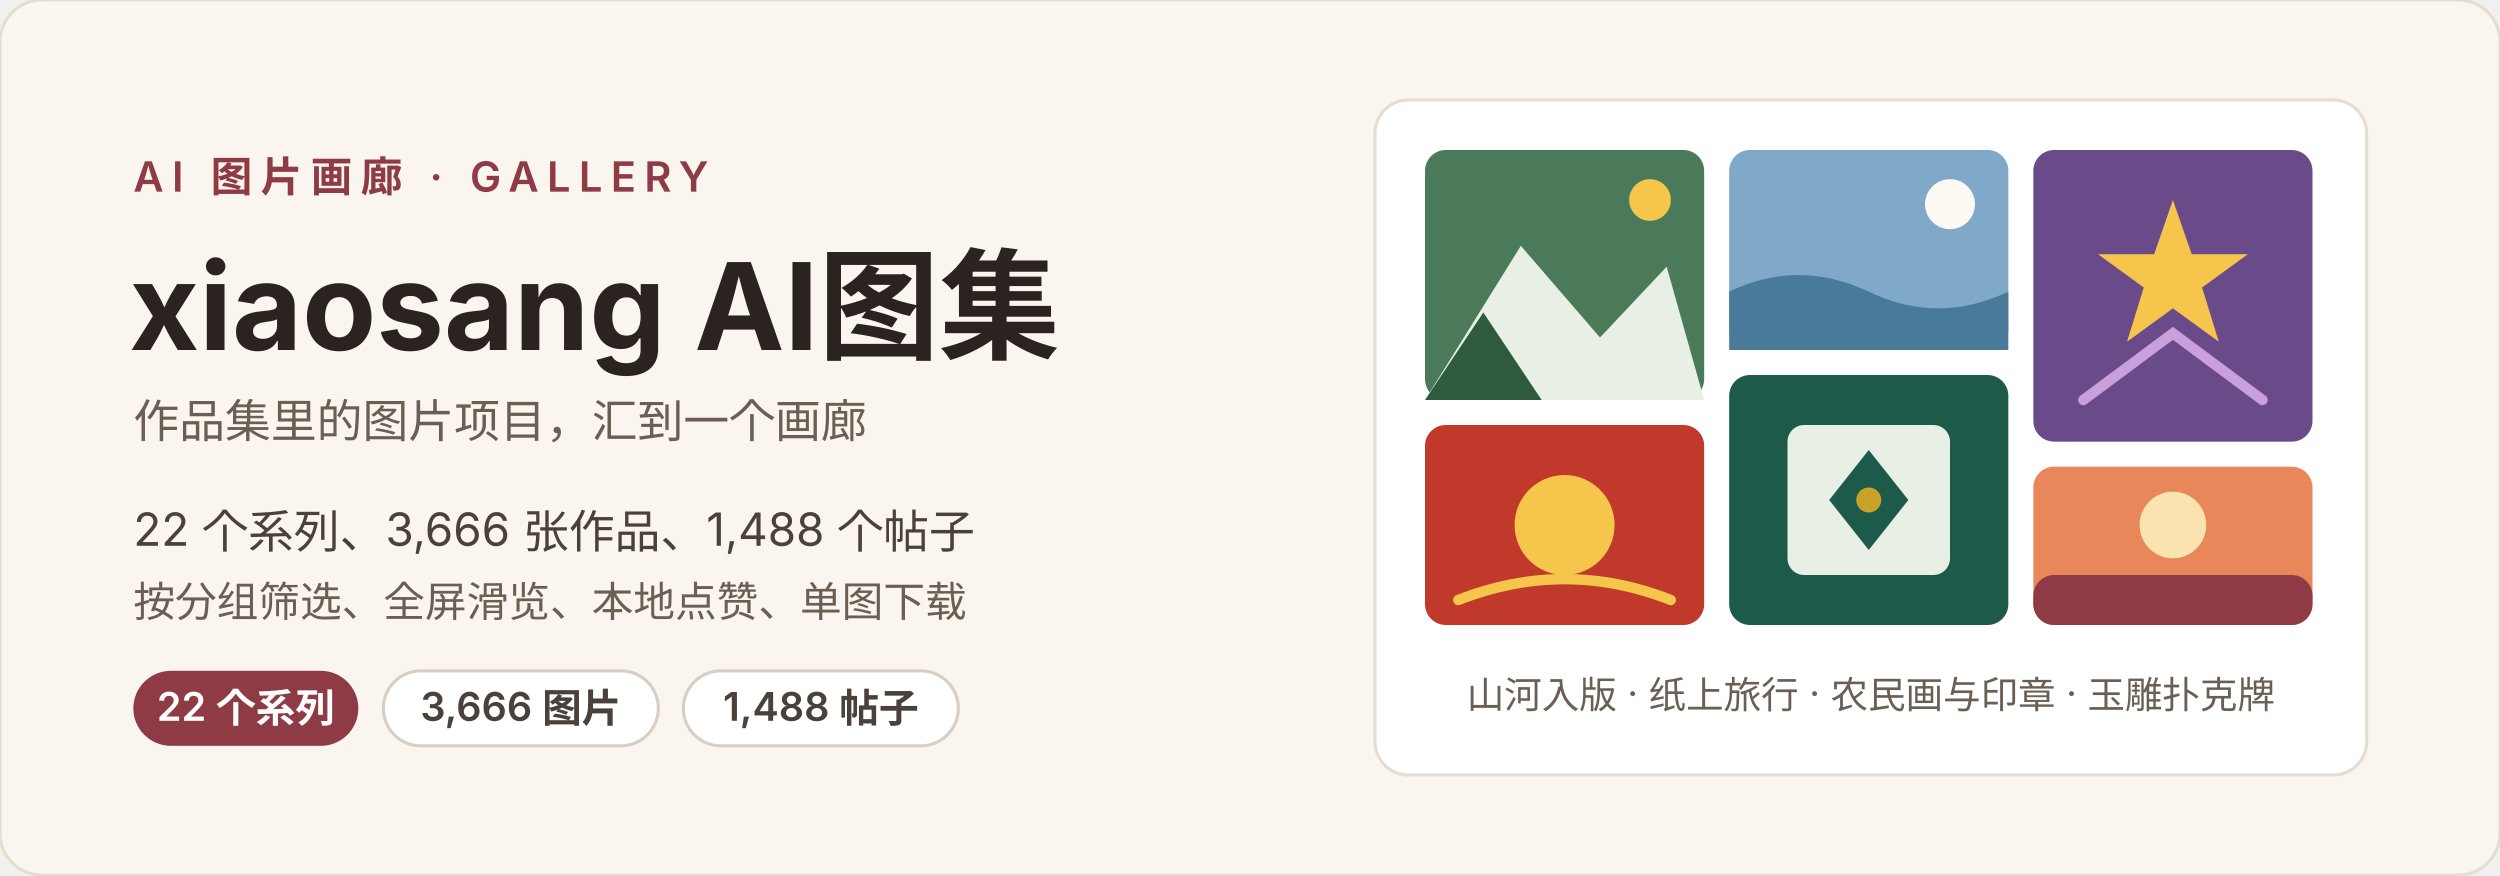
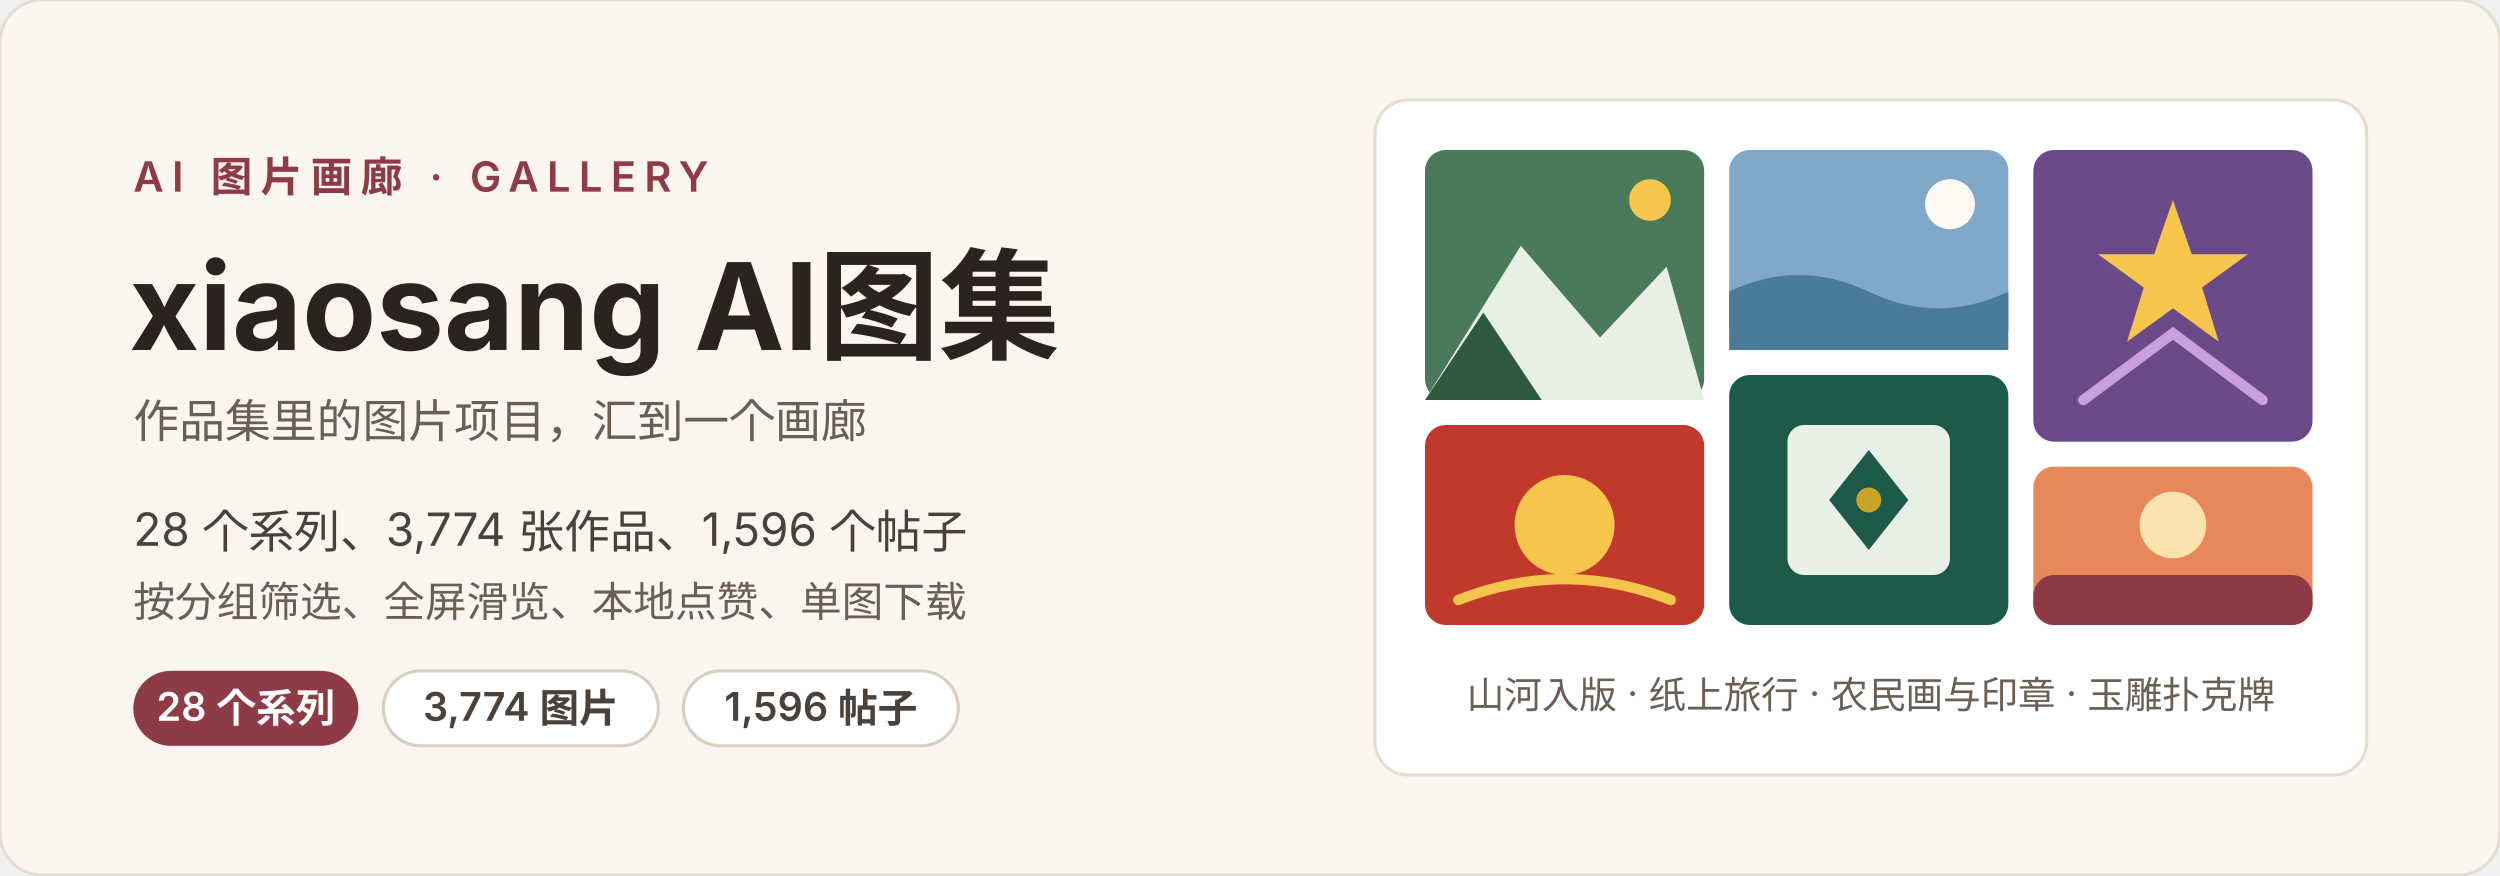
- <svg xmlns="http://www.w3.org/2000/svg" viewBox="0 0 1200 420" width="1200" height="420" role="img" aria-label="xiaosang AI图集 — 22 个系列、3,666 张作品、1,488 个帖子汇于一处">
+ <svg xmlns="http://www.w3.org/2000/svg" viewBox="0 0 1200 420" width="1200" height="420" role="img" aria-label="xiaosang AI图集 — 28 个系列、3,774 张作品、1,596 个帖子汇于一处">
  <rect width="1200" height="420" rx="20" fill="#FAF6EF" />
  <rect width="1200" height="420" rx="20" fill="none" stroke="#E5DDD0" stroke-width="1.5" />
  <text x="64" y="92" font-family="-apple-system, 'PingFang SC', 'Microsoft YaHei', sans-serif" font-size="20" font-weight="600" letter-spacing="4" fill="#8E3B46">AI 图片画廊 · GALLERY</text>
  <text x="62" y="168" font-family="-apple-system, 'PingFang SC', 'Microsoft YaHei', sans-serif" font-size="58" font-weight="700" fill="#2B2320">xiaosang AI图集</text>
  <text x="64" y="210" font-family="-apple-system, 'PingFang SC', 'Microsoft YaHei', sans-serif" font-size="22" fill="#6B5F54">作品集里的图片项目，汇到一个画廊</text>
-   <text x="64" y="262" font-family="-apple-system, 'PingFang SC', 'Microsoft YaHei', sans-serif" font-size="22" fill="#4A423A">22 个系列、3,666 张作品、1,488 个帖子</text>
+   <text x="64" y="262" font-family="-apple-system, 'PingFang SC', 'Microsoft YaHei', sans-serif" font-size="22" fill="#4A423A">28 个系列、3,774 张作品、1,596 个帖子</text>
  <text x="64" y="296" font-family="-apple-system, 'PingFang SC', 'Microsoft YaHei', sans-serif" font-size="20" fill="#6B5F54">按分组筛选、全屏滑览、本地点赞、单图下载</text>
  <g font-family="-apple-system, 'PingFang SC', 'Microsoft YaHei', sans-serif" font-size="19" font-weight="600">
    <rect x="64" y="322" width="108" height="36" rx="18" fill="#8E3B46" />
-     <text x="118" y="346" text-anchor="middle" fill="#FFFFFF">22 个系列</text>
+     <text x="118" y="346" text-anchor="middle" fill="#FFFFFF">28 个系列</text>
    <rect x="184" y="322" width="132" height="36" rx="18" fill="#FFFFFF" stroke="#D8CFC2" stroke-width="1.5" />
-     <text x="250" y="346" text-anchor="middle" fill="#4A423A">3,666 图片</text>
+     <text x="250" y="346" text-anchor="middle" fill="#4A423A">3,774 图片</text>
    <rect x="328" y="322" width="132" height="36" rx="18" fill="#FFFFFF" stroke="#D8CFC2" stroke-width="1.5" />
-     <text x="394" y="346" text-anchor="middle" fill="#4A423A">1,488 帖子</text>
+     <text x="394" y="346" text-anchor="middle" fill="#4A423A">1,596 帖子</text>
  </g>
  <g id="masonry">
    <rect x="660" y="48" width="476" height="324" rx="16" fill="#FFFFFF" />
    <rect x="660" y="48" width="476" height="324" rx="16" fill="none" stroke="#E5DDD0" stroke-width="1.5" />
    <g>
      <rect x="684" y="72" width="134" height="120" rx="10" fill="#4A7A5A" />
      <path d="M 684 192 L 730 118 L 768 162 L 800 128 L 818 192 Z" fill="#E8EFE4" />
      <path d="M 684 192 L 712 150 L 740 192 Z" fill="#2E5A3E" />
      <circle cx="792" cy="96" r="10" fill="#F5C64B" />
    </g>
    <g>
      <rect x="684" y="204" width="134" height="96" rx="10" fill="#C0392B" />
      <circle cx="751" cy="252" r="24" fill="#F5C64B" />
      <path d="M 700 288 Q 751 268 802 288" fill="none" stroke="#F5C64B" stroke-width="5" stroke-linecap="round" />
    </g>
    <g>
      <rect x="830" y="72" width="134" height="96" rx="10" fill="#7FA8C9" />
      <path d="M 830 140 Q 863 124 897 140 Q 930 156 964 140 L 964 168 L 830 168 Z" fill="#4A7A9A" />
      <circle cx="936" cy="98" r="12" fill="#FBF9F2" />
    </g>
    <g>
      <rect x="830" y="180" width="134" height="120" rx="10" fill="#1E5A4A" />
      <rect x="858" y="204" width="78" height="72" rx="8" fill="#E8EFE4" />
      <path d="M 897 216 L 916 240 L 897 264 L 878 240 Z" fill="#1E5A4A" />
      <circle cx="897" cy="240" r="6" fill="#C9A227" />
    </g>
    <g>
      <rect x="976" y="72" width="134" height="140" rx="10" fill="#6B4A8A" />
      <path d="M 1043 96 L 1052 122 L 1079 122 L 1057 138 L 1065 164 L 1043 148 L 1021 164 L 1029 138 L 1007 122 L 1034 122 Z" fill="#F5C64B" />
      <path d="M 1000 192 L 1043 160 L 1086 192" fill="none" stroke="#C9A0DC" stroke-width="5" stroke-linecap="round" />
    </g>
    <g>
      <rect x="976" y="224" width="134" height="76" rx="10" fill="#E8875A" />
      <circle cx="1043" cy="252" r="16" fill="#FBE3B0" />
      <rect x="976" y="276" width="134" height="24" rx="10" fill="#8E3B46" />
    </g>
    <text x="898" y="340" font-family="-apple-system, 'PingFang SC', 'Microsoft YaHei', sans-serif" font-size="18" fill="#6B5F54" text-anchor="middle">山河入版 · 纸上旅行 · 农民画与印章 · 玉雕扑克牌</text>
  </g>
</svg>
